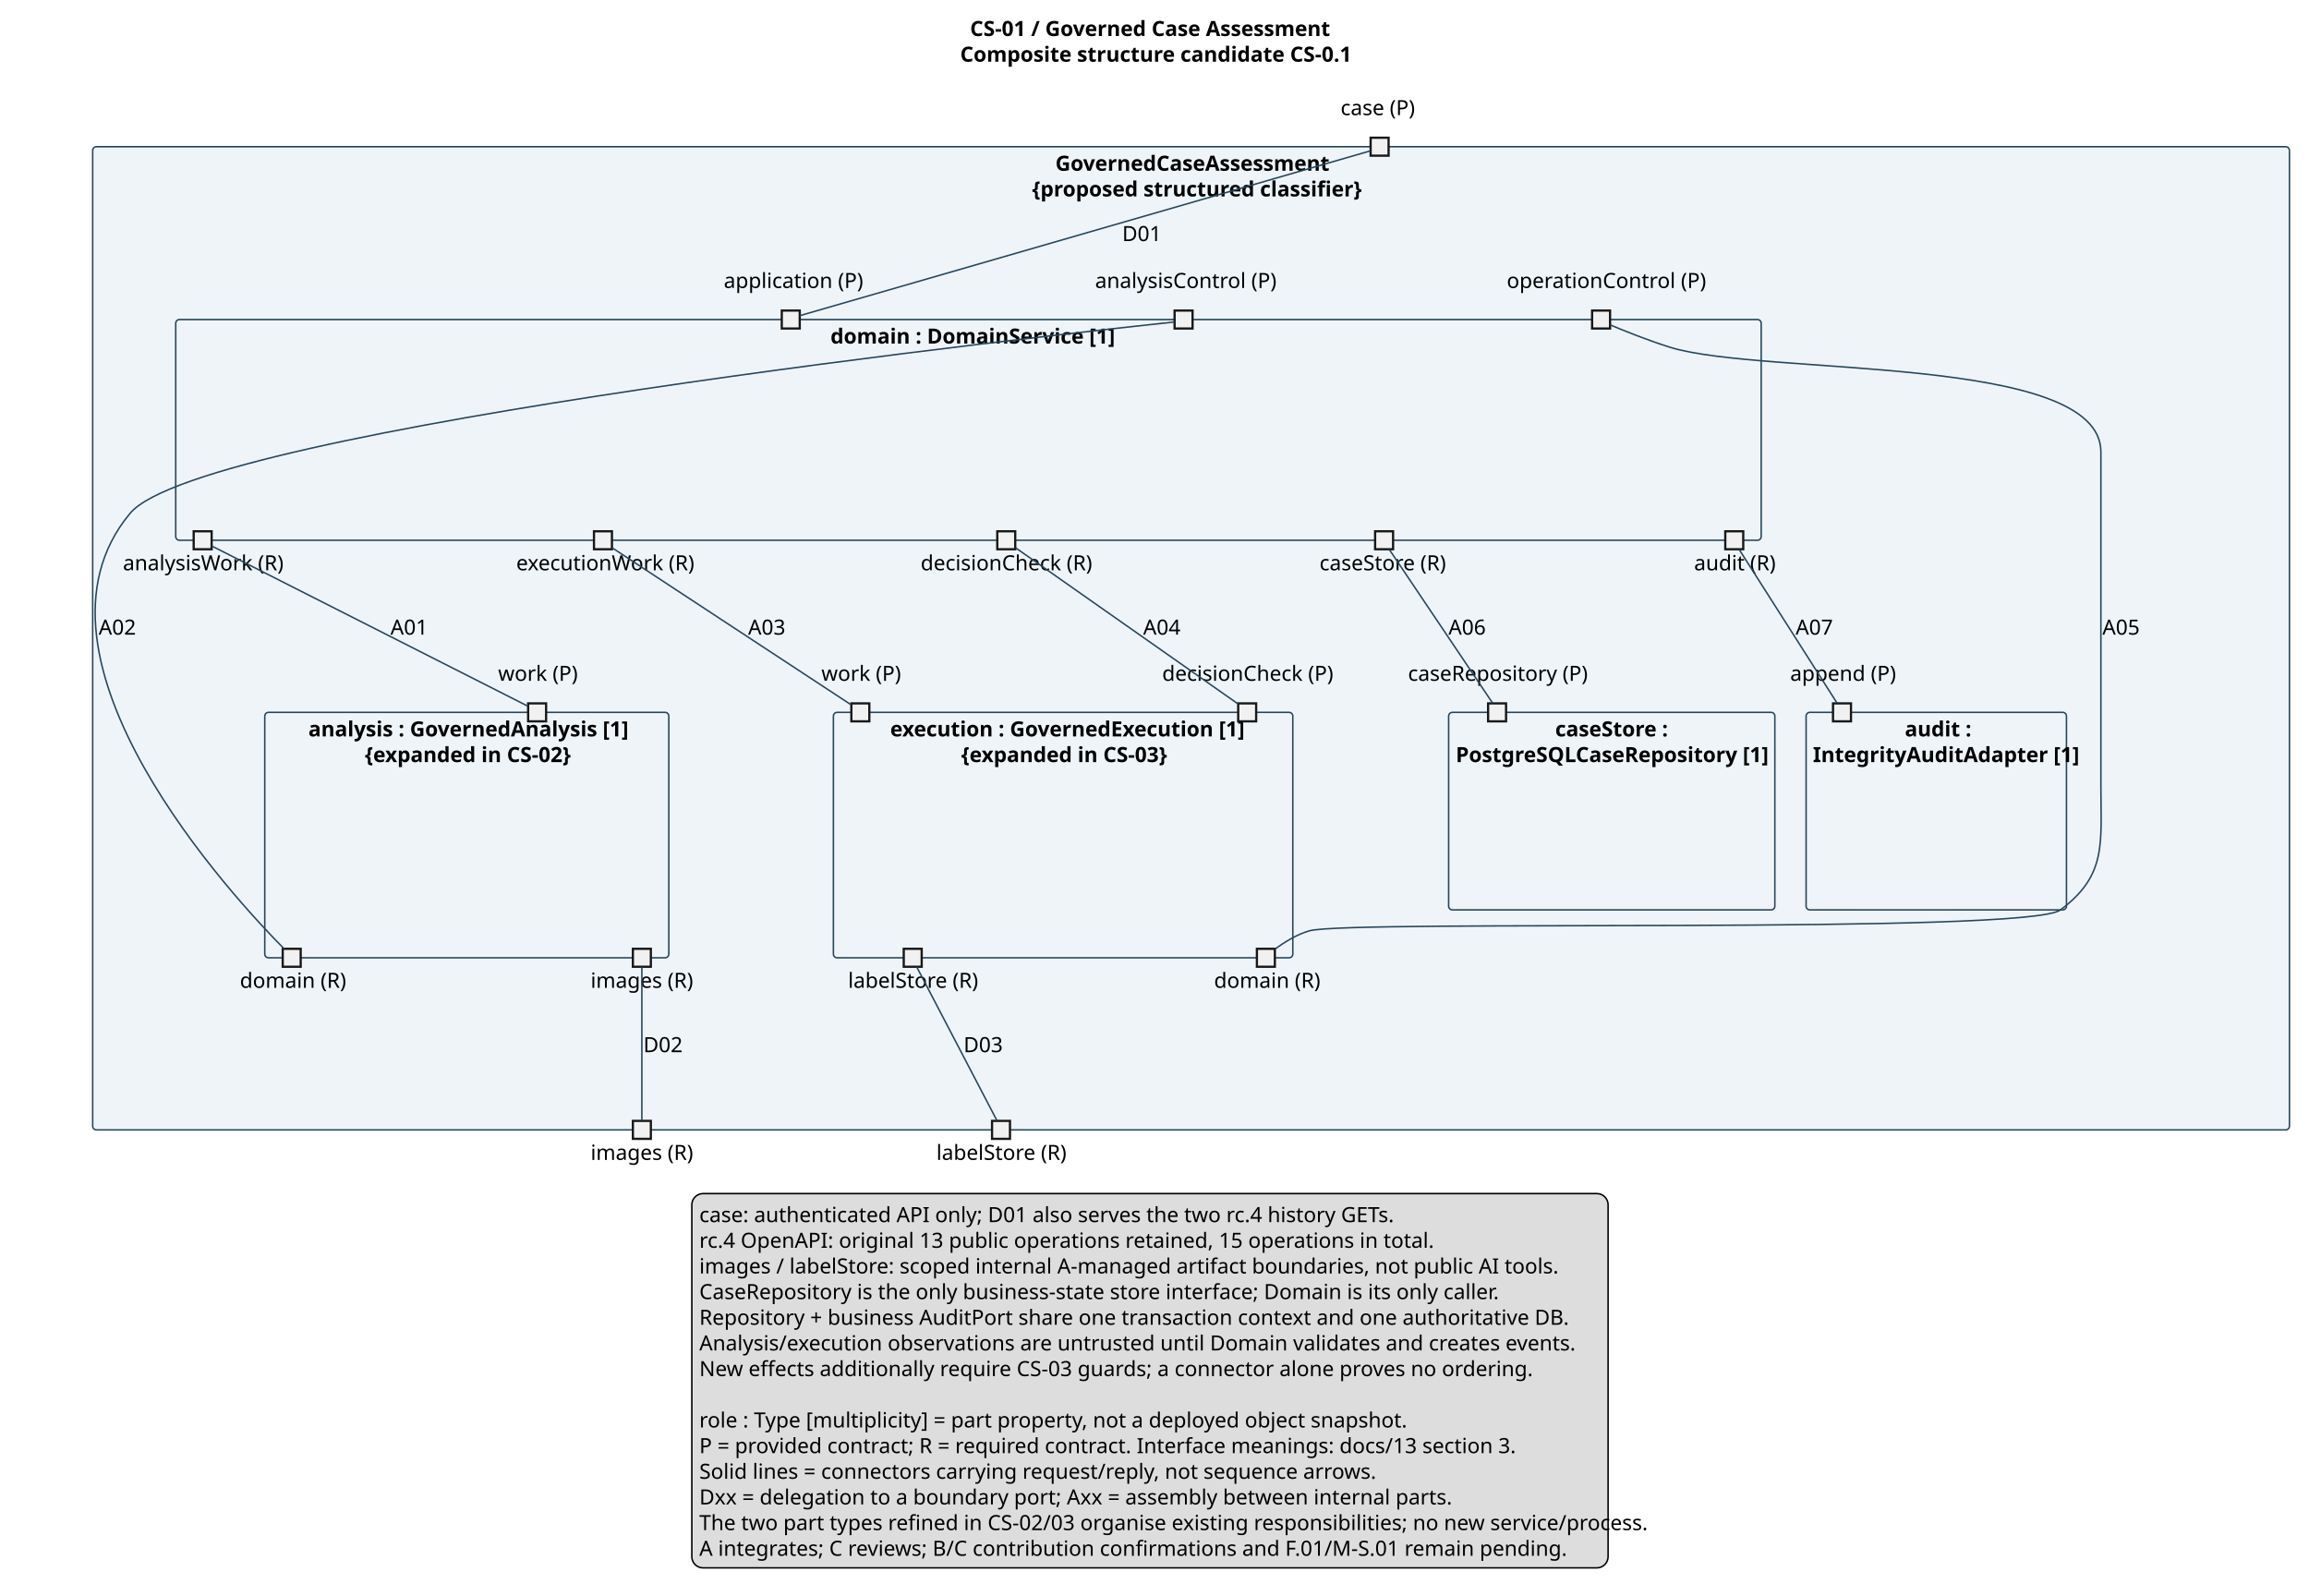
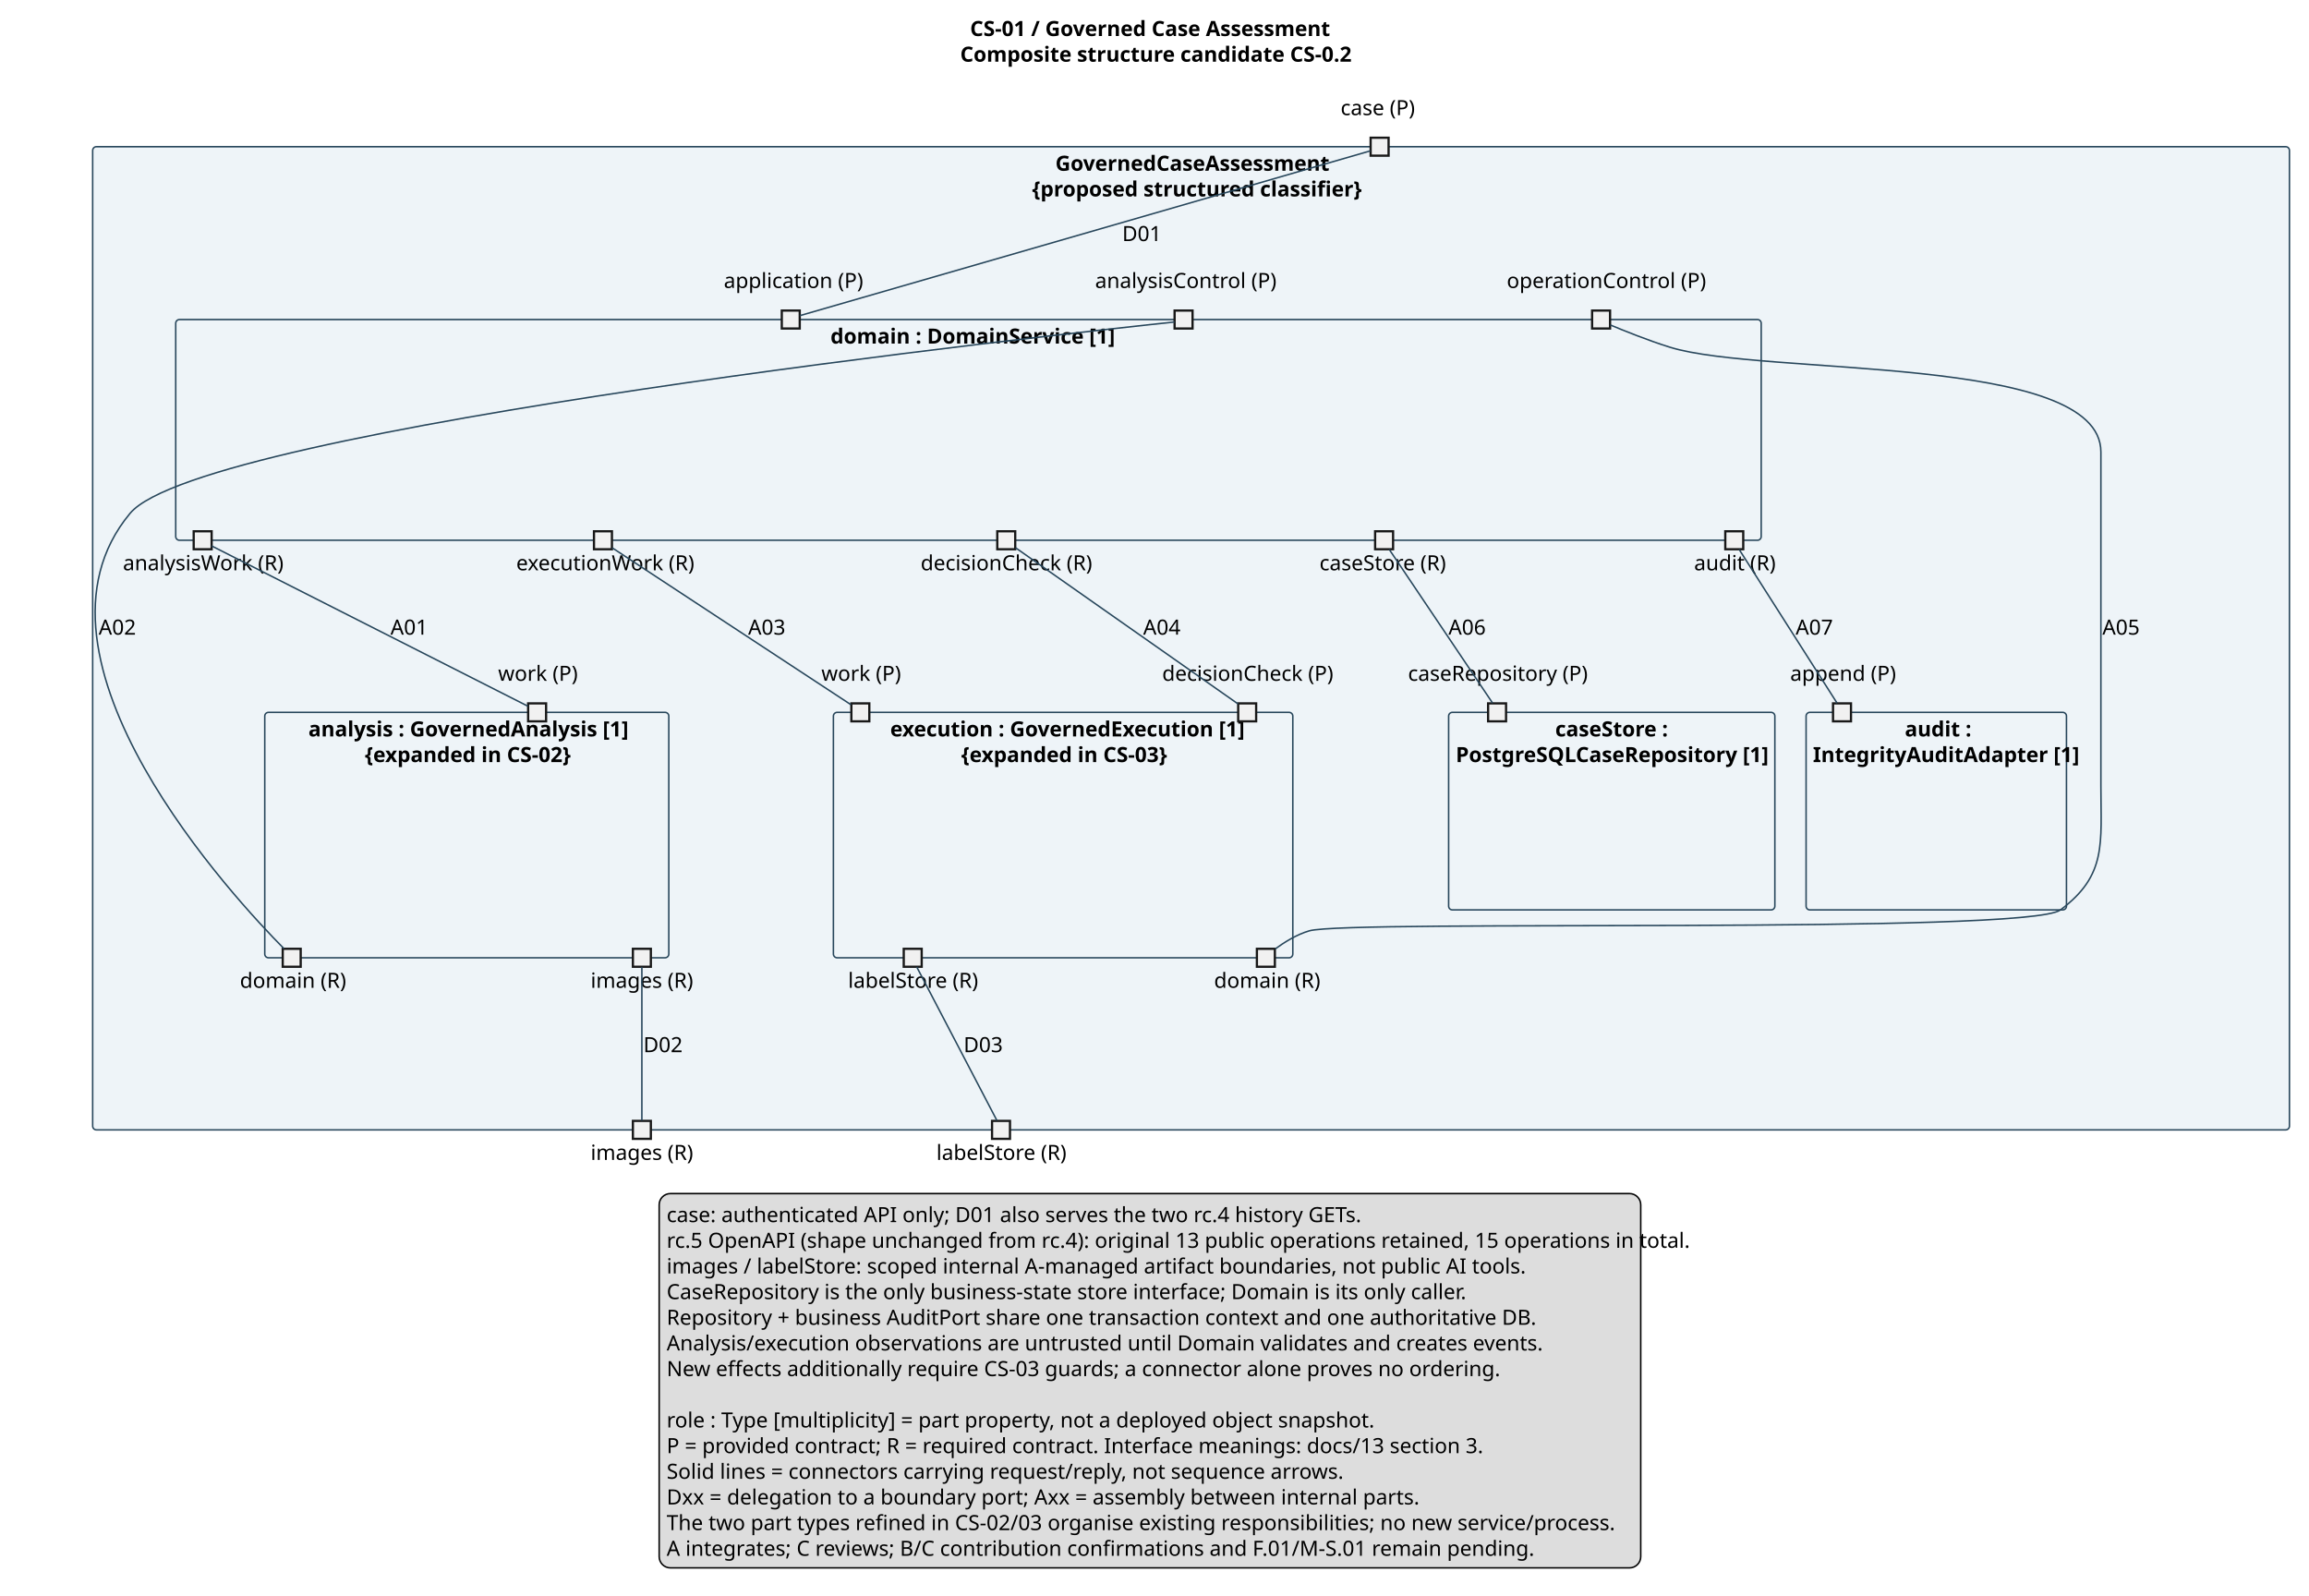
<svg xmlns="http://www.w3.org/2000/svg" version="1.1" data-diagram-type="DESCRIPTION" style="width:1543px;height:1066px;background:#FFFFFF;" width="1543px" height="1066px" viewBox="0 0 1543 1066" zoomAndPan="magnify" preserveAspectRatio="none" contentStyleType="text/css">
  <defs />
  <g font-family="sans-serif" lengthAdjust="spacing">
    <g class="title" data-source-line="1">
      <text x="648.245" y="24.075" fill="#000" font-size="14" textLength="240.44" font-weight="700">CS-01 / Governed Case Assessment</text>
-       <text x="641.658" y="41.227" fill="#000" font-size="14" textLength="253.613" font-weight="700">Composite structure candidate CS-0.1</text>
+       <text x="641.658" y="41.227" fill="#000" font-size="14" textLength="253.613" font-weight="700">Composite structure candidate CS-0.2</text>
    </g>
    <g class="cluster" data-qualified-name="System" id="ent0001" data-source-line="13">
      <rect x="61.93" y="98.03" width="1468" height="657" fill="#EEF4F8" style="stroke:#27465B;stroke-width:1;" rx="2.5" ry="2.5" />
      <text x="705.275" y="114.105" fill="#000" font-size="14" textLength="181.31" font-weight="700">GovernedCaseAssessment</text>
      <text x="689.73" y="131.257" fill="#000" font-size="14" textLength="212.399" font-weight="700">{proposed structured classifier}</text>
    </g>
    <g class="cluster" data-qualified-name="System.Domain" id="ent0005" data-source-line="18">
      <rect x="117.43" y="213.53" width="1059.5" height="147.5" fill="#EEF4F8" style="stroke:#27465B;stroke-width:1;" rx="2.5" ry="2.5" />
      <text x="554.991" y="229.605" fill="#000" font-size="14" textLength="184.379" font-weight="700">domain : DomainService [1]</text>
    </g>
    <g class="cluster" data-qualified-name="System.Analysis" id="ent0014" data-source-line="28">
      <rect x="176.93" y="476.03" width="270" height="164" fill="#EEF4F8" style="stroke:#27465B;stroke-width:1;" rx="2.5" ry="2.5" />
      <text x="206.11" y="492.105" fill="#000" font-size="14" textLength="211.641" font-weight="700">analysis : GovernedAnalysis [1]</text>
      <text x="243.854" y="509.257" fill="#000" font-size="14" textLength="136.151" font-weight="700">{expanded in CS-02}</text>
    </g>
    <g class="cluster" data-qualified-name="System.Execution" id="ent0018" data-source-line="33">
      <rect x="556.93" y="476.03" width="307" height="164" fill="#EEF4F8" style="stroke:#27465B;stroke-width:1;" rx="2.5" ry="2.5" />
      <text x="594.906" y="492.105" fill="#000" font-size="14" textLength="231.048" font-weight="700">execution : GovernedExecution [1]</text>
      <text x="642.354" y="509.257" fill="#000" font-size="14" textLength="136.151" font-weight="700">{expanded in CS-03}</text>
    </g>
    <g class="cluster" data-qualified-name="System.Repo" id="ent0023" data-source-line="39">
      <rect x="968.055" y="476.03" width="218" height="132" fill="#EEF4F8" style="stroke:#27465B;stroke-width:1;" rx="2.5" ry="2.5" />
      <text x="1039.314" y="492.105" fill="#000" font-size="14" textLength="75.482" font-weight="700">caseStore :</text>
      <text x="972.807" y="509.257" fill="#000" font-size="14" textLength="208.496" font-weight="700">PostgreSQLCaseRepository [1]</text>
    </g>
    <g class="cluster" data-qualified-name="System.Audit" id="ent0025" data-source-line="42">
      <rect x="1206.93" y="476.03" width="174" height="132" fill="#EEF4F8" style="stroke:#27465B;stroke-width:1;" rx="2.5" ry="2.5" />
      <text x="1272.933" y="492.105" fill="#000" font-size="14" textLength="41.993" font-weight="700">audit :</text>
      <text x="1211.485" y="509.257" fill="#000" font-size="14" textLength="164.89" font-weight="700">IntegrityAuditAdapter [1]</text>
    </g>
    <g class="entity" data-qualified-name="System.SYS_CASE" id="ent0002" data-source-line="14">
      <text x="895.868" y="76.954" fill="#000" font-size="14" textLength="52.124">case (P)</text>
      <rect x="915.93" y="92.03" width="12" height="12" fill="#F1F1F1" style="stroke:#181818;stroke-width:1.5;" />
    </g>
    <g class="entity" data-qualified-name="System.SYS_IMAGES" id="ent0003" data-source-line="15">
      <text x="394.702" y="775.105" fill="#000" font-size="14" textLength="68.455">images (R)</text>
      <rect x="422.93" y="749.03" width="12" height="12" fill="#F1F1F1" style="stroke:#181818;stroke-width:1.5;" />
    </g>
    <g class="entity" data-qualified-name="System.SYS_LABELS" id="ent0004" data-source-line="16">
      <text x="625.747" y="775.105" fill="#000" font-size="14" textLength="86.365">labelStore (R)</text>
      <rect x="662.93" y="749.03" width="12" height="12" fill="#F1F1F1" style="stroke:#181818;stroke-width:1.5;" />
    </g>
    <g class="entity" data-qualified-name="System.Domain.DOM_APP" id="ent0006" data-source-line="19">
      <text x="483.685" y="192.454" fill="#000" font-size="14" textLength="89.489">application (P)</text>
      <rect x="522.43" y="207.53" width="12" height="12" fill="#F1F1F1" style="stroke:#181818;stroke-width:1.5;" />
    </g>
    <g class="entity" data-qualified-name="System.Domain.DOM_ANALYSIS" id="ent0007" data-source-line="20">
      <text x="731.799" y="192.454" fill="#000" font-size="14" textLength="118.262">analysisControl (P)</text>
      <rect x="784.93" y="207.53" width="12" height="12" fill="#F1F1F1" style="stroke:#181818;stroke-width:1.5;" />
    </g>
    <g class="entity" data-qualified-name="System.Domain.DOM_RESULTS" id="ent0008" data-source-line="21">
      <text x="1006.899" y="192.454" fill="#000" font-size="14" textLength="126.062">operationControl (P)</text>
      <rect x="1063.93" y="207.53" width="12" height="12" fill="#F1F1F1" style="stroke:#181818;stroke-width:1.5;" />
    </g>
    <g class="entity" data-qualified-name="System.Domain.DOM_WORK" id="ent0009" data-source-line="22">
      <text x="82.147" y="381.105" fill="#000" font-size="14" textLength="106.565">analysisWork (R)</text>
      <rect x="129.43" y="355.03" width="12" height="12" fill="#F1F1F1" style="stroke:#181818;stroke-width:1.5;" />
    </g>
    <g class="entity" data-qualified-name="System.Domain.DOM_EXEC" id="ent0010" data-source-line="23">
      <text x="344.972" y="381.105" fill="#000" font-size="14" textLength="115.917">executionWork (R)</text>
      <rect x="396.93" y="355.03" width="12" height="12" fill="#F1F1F1" style="stroke:#181818;stroke-width:1.5;" />
    </g>
    <g class="entity" data-qualified-name="System.Domain.DOM_GUARD" id="ent0011" data-source-line="24">
      <text x="615.244" y="381.105" fill="#000" font-size="14" textLength="114.372">decisionCheck (R)</text>
      <rect x="666.43" y="355.03" width="12" height="12" fill="#F1F1F1" style="stroke:#181818;stroke-width:1.5;" />
    </g>
    <g class="entity" data-qualified-name="System.Domain.DOM_STORE" id="ent0012" data-source-line="25">
      <text x="881.751" y="381.105" fill="#000" font-size="14" textLength="86.358">caseStore (R)</text>
      <rect x="918.93" y="355.03" width="12" height="12" fill="#F1F1F1" style="stroke:#181818;stroke-width:1.5;" />
    </g>
    <g class="entity" data-qualified-name="System.Domain.DOM_AUDIT" id="ent0013" data-source-line="26">
      <text x="1132.089" y="381.105" fill="#000" font-size="14" textLength="53.683">audit (R)</text>
      <rect x="1152.93" y="355.03" width="12" height="12" fill="#F1F1F1" style="stroke:#181818;stroke-width:1.5;" />
    </g>
    <g class="entity" data-qualified-name="System.Analysis.AN_WORK" id="ent0015" data-source-line="29">
      <text x="332.875" y="454.954" fill="#000" font-size="14" textLength="52.11">work (P)</text>
      <rect x="352.93" y="470.03" width="12" height="12" fill="#F1F1F1" style="stroke:#181818;stroke-width:1.5;" />
    </g>
    <g class="entity" data-qualified-name="System.Analysis.AN_DOMAIN" id="ent0016" data-source-line="30">
      <text x="160.309" y="660.105" fill="#000" font-size="14" textLength="69.241">domain (R)</text>
      <rect x="188.93" y="634.03" width="12" height="12" fill="#F1F1F1" style="stroke:#181818;stroke-width:1.5;" />
    </g>
    <g class="entity" data-qualified-name="System.Analysis.AN_IMAGES" id="ent0017" data-source-line="31">
      <text x="394.702" y="660.105" fill="#000" font-size="14" textLength="68.455">images (R)</text>
      <rect x="422.93" y="634.03" width="12" height="12" fill="#F1F1F1" style="stroke:#181818;stroke-width:1.5;" />
    </g>
    <g class="entity" data-qualified-name="System.Execution.EX_WORK" id="ent0019" data-source-line="34">
      <text x="548.875" y="454.954" fill="#000" font-size="14" textLength="52.11">work (P)</text>
      <rect x="568.93" y="470.03" width="12" height="12" fill="#F1F1F1" style="stroke:#181818;stroke-width:1.5;" />
    </g>
    <g class="entity" data-qualified-name="System.Execution.EX_GUARD" id="ent0020" data-source-line="35">
      <text x="776.63" y="454.954" fill="#000" font-size="14" textLength="113.6">decisionCheck (P)</text>
      <rect x="827.43" y="470.03" width="12" height="12" fill="#F1F1F1" style="stroke:#181818;stroke-width:1.5;" />
    </g>
    <g class="entity" data-qualified-name="System.Execution.EX_DOMAIN" id="ent0021" data-source-line="36">
      <text x="811.309" y="660.105" fill="#000" font-size="14" textLength="69.241">domain (R)</text>
      <rect x="839.93" y="634.03" width="12" height="12" fill="#F1F1F1" style="stroke:#181818;stroke-width:1.5;" />
    </g>
    <g class="entity" data-qualified-name="System.Execution.EX_LABELS" id="ent0022" data-source-line="37">
      <text x="566.747" y="660.105" fill="#000" font-size="14" textLength="86.365">labelStore (R)</text>
      <rect x="603.93" y="634.03" width="12" height="12" fill="#F1F1F1" style="stroke:#181818;stroke-width:1.5;" />
    </g>
    <g class="entity" data-qualified-name="System.Repo.REPO_CASE" id="ent0024" data-source-line="40">
      <text x="940.909" y="454.954" fill="#000" font-size="14" textLength="119.041">caseRepository (P)</text>
      <rect x="994.43" y="470.03" width="12" height="12" fill="#F1F1F1" style="stroke:#181818;stroke-width:1.5;" />
    </g>
    <g class="entity" data-qualified-name="System.Audit.AUD_APPEND" id="ent0026" data-source-line="43">
      <text x="1196.296" y="454.954" fill="#000" font-size="14" textLength="69.269">append (P)</text>
      <rect x="1224.93" y="470.03" width="12" height="12" fill="#F1F1F1" style="stroke:#181818;stroke-width:1.5;" />
    </g>
    <g class="link" data-entity-1="ent0002" data-entity-2="ent0006" id="lnk27" data-source-line="47" data-link-type="association">
      <path d="M915.76,100.81 C869.57,114.15 578.58,198.19 534.52,210.92" style="stroke:#27465B;stroke-width:1;" fill="none" id="SYS_CASE-DOM_APP" />
      <text x="749.93" y="161.105" fill="#000" font-size="14" textLength="25.683">D01</text>
    </g>
    <g class="link" data-entity-1="ent0017" data-entity-2="ent0003" id="lnk28" data-source-line="48" data-link-type="association">
      <path d="M428.93,646.18 C428.93,665 428.93,729.98 428.93,748.85" style="stroke:#27465B;stroke-width:1;" fill="none" id="AN_IMAGES-SYS_IMAGES" />
      <text x="429.93" y="703.105" fill="#000" font-size="14" textLength="25.683">D02</text>
    </g>
    <g class="link" data-entity-1="ent0022" data-entity-2="ent0004" id="lnk29" data-source-line="49" data-link-type="association">
      <path d="M612.62,646.18 C622.45,665 656.37,729.98 666.23,748.85" style="stroke:#27465B;stroke-width:1;" fill="none" id="EX_LABELS-SYS_LABELS" />
      <text x="643.93" y="703.105" fill="#000" font-size="14" textLength="25.683">D03</text>
    </g>
    <g class="link" data-entity-1="ent0009" data-entity-2="ent0015" id="lnk30" data-source-line="50" data-link-type="association">
      <path d="M141.44,364.82 C172.03,380.32 320.65,455.63 352.79,471.92" style="stroke:#27465B;stroke-width:1;" fill="none" id="DOM_WORK-AN_WORK" />
      <text x="260.93" y="424.105" fill="#000" font-size="14" textLength="24.91">A01</text>
    </g>
    <g class="link" data-entity-1="ent0016" data-entity-2="ent0007" id="lnk31" data-source-line="51" data-link-type="association">
      <path d="M189.73,633.89 C159.06,602.99 6,440.07 86.93,343.03 C134.97,285.42 718.88,222.15 784.87,215.17" style="stroke:#27465B;stroke-width:1;" fill="none" id="AN_DOMAIN-DOM_ANALYSIS" />
      <text x="65.93" y="424.105" fill="#000" font-size="14" textLength="24.91">A02</text>
    </g>
    <g class="link" data-entity-1="ent0010" data-entity-2="ent0019" id="lnk32" data-source-line="52" data-link-type="association">
      <path d="M409.05,366.05 C435.74,383.59 541.8,453.27 568.7,470.94" style="stroke:#27465B;stroke-width:1;" fill="none" id="DOM_EXEC-EX_WORK" />
      <text x="499.93" y="424.105" fill="#000" font-size="14" textLength="24.91">A03</text>
    </g>
    <g class="link" data-entity-1="ent0011" data-entity-2="ent0020" id="lnk33" data-source-line="53" data-link-type="association">
      <path d="M678.66,366.05 C703.42,383.43 801.15,452.02 827.41,470.45" style="stroke:#27465B;stroke-width:1;" fill="none" id="DOM_GUARD-EX_GUARD" />
      <text x="763.93" y="424.105" fill="#000" font-size="14" textLength="24.91">A04</text>
    </g>
    <g class="link" data-entity-1="ent0021" data-entity-2="ent0008" id="lnk34" data-source-line="54" data-link-type="association">
      <path d="M852.18,634.1 C857.78,630.01 866.4,624.47 874.93,622.03 C901.75,614.35 1354.59,624.74 1376.93,608.03 C1408,584.8 1403.93,563.82 1403.93,525.03 C1403.93,302.03 1403.93,302.03 1403.93,302.03 C1403.93,236.17 1178.83,251.56 1115.93,232.03 C1101.4,227.52 1084.84,220.82 1076.09,217.16" style="stroke:#27465B;stroke-width:1;" fill="none" id="EX_DOMAIN-DOM_RESULTS" />
      <text x="1404.93" y="424.105" fill="#000" font-size="14" textLength="24.91">A05</text>
    </g>
    <g class="link" data-entity-1="ent0012" data-entity-2="ent0024" id="lnk35" data-source-line="55" data-link-type="association">
      <path d="M928.39,367.18 C941.05,386 984.75,450.98 997.45,469.85" style="stroke:#27465B;stroke-width:1;" fill="none" id="DOM_STORE-REPO_CASE" />
      <text x="967.93" y="424.105" fill="#000" font-size="14" textLength="24.91">A06</text>
    </g>
    <g class="link" data-entity-1="ent0013" data-entity-2="ent0026" id="lnk36" data-source-line="56" data-link-type="association">
      <path d="M1162.21,367.18 C1174.21,386 1215.6,450.98 1227.63,469.85" style="stroke:#27465B;stroke-width:1;" fill="none" id="DOM_AUDIT-AUD_APPEND" />
      <text x="1199.93" y="424.105" fill="#000" font-size="14" textLength="24.91">A07</text>
    </g>
    <g class="legend" data-source-line="58">
-       <rect x="462.315" y="797.605" width="612.301" height="250.119" fill="#DDD" style="stroke:#000;stroke-width:1;" rx="7.5" ry="7.5" />
-       <text x="467.315" y="816.681" fill="#000" font-size="14" textLength="450.543">case: authenticated API only; D01 also serves the two rc.4 history GETs.</text>
-       <text x="467.315" y="833.832" fill="#000" font-size="14" textLength="462.287">rc.4 OpenAPI: original 13 public operations retained, 15 operations in total.</text>
-       <text x="467.315" y="850.983" fill="#000" font-size="14" textLength="540.087">images / labelStore: scoped internal A-managed artifact boundaries, not public AI tools.</text>
-       <text x="467.315" y="868.135" fill="#000" font-size="14" textLength="511.998">CaseRepository is the only business-state store interface; Domain is its only caller.</text>
-       <text x="467.315" y="885.286" fill="#000" font-size="14" textLength="549.042">Repository + business AuditPort share one transaction context and one authoritative DB.</text>
-       <text x="467.315" y="902.438" fill="#000" font-size="14" textLength="552.528">Analysis/execution observations are untrusted until Domain validates and creates events.</text>
-       <text x="467.315" y="919.589" fill="#000" font-size="14" textLength="528.411">New effects additionally require CS-03 guards; a connector alone proves no ordering.</text>
-       <text x="467.315" y="936.74" fill="#000" font-size="14"> </text>
-       <text x="467.315" y="953.892" fill="#000" font-size="14" textLength="443.181">role : Type [multiplicity] = part property, not a deployed object snapshot.</text>
-       <text x="467.315" y="971.043" fill="#000" font-size="14" textLength="519.06">P = provided contract; R = required contract. Interface meanings: docs/13 section 3.</text>
-       <text x="467.315" y="988.194" fill="#000" font-size="14" textLength="428.388">Solid lines = connectors carrying request/reply, not sequence arrows.</text>
-       <text x="467.315" y="1005.346" fill="#000" font-size="14" textLength="473.936">Dxx = delegation to a boundary port; Axx = assembly between internal parts.</text>
-       <text x="467.315" y="1022.497" fill="#000" font-size="14" textLength="602.301">The two part types refined in CS-02/03 organise existing responsibilities; no new service/process.</text>
-       <text x="467.315" y="1039.648" fill="#000" font-size="14" textLength="550.929">A integrates; C reviews; B/C contribution confirmations and F.01/M-S.01 remain pending.</text>
+       <rect x="440.494" y="797.605" width="655.941" height="250.119" fill="#DDD" style="stroke:#000;stroke-width:1;" rx="7.5" ry="7.5" />
+       <text x="445.494" y="816.681" fill="#000" font-size="14" textLength="450.543">case: authenticated API only; D01 also serves the two rc.4 history GETs.</text>
+       <text x="445.494" y="833.832" fill="#000" font-size="14" textLength="645.941">rc.5 OpenAPI (shape unchanged from rc.4): original 13 public operations retained, 15 operations in total.</text>
+       <text x="445.494" y="850.983" fill="#000" font-size="14" textLength="540.087">images / labelStore: scoped internal A-managed artifact boundaries, not public AI tools.</text>
+       <text x="445.494" y="868.135" fill="#000" font-size="14" textLength="511.998">CaseRepository is the only business-state store interface; Domain is its only caller.</text>
+       <text x="445.494" y="885.286" fill="#000" font-size="14" textLength="549.042">Repository + business AuditPort share one transaction context and one authoritative DB.</text>
+       <text x="445.494" y="902.438" fill="#000" font-size="14" textLength="552.528">Analysis/execution observations are untrusted until Domain validates and creates events.</text>
+       <text x="445.494" y="919.589" fill="#000" font-size="14" textLength="528.411">New effects additionally require CS-03 guards; a connector alone proves no ordering.</text>
+       <text x="445.494" y="936.74" fill="#000" font-size="14"> </text>
+       <text x="445.494" y="953.892" fill="#000" font-size="14" textLength="443.181">role : Type [multiplicity] = part property, not a deployed object snapshot.</text>
+       <text x="445.494" y="971.043" fill="#000" font-size="14" textLength="519.06">P = provided contract; R = required contract. Interface meanings: docs/13 section 3.</text>
+       <text x="445.494" y="988.194" fill="#000" font-size="14" textLength="428.388">Solid lines = connectors carrying request/reply, not sequence arrows.</text>
+       <text x="445.494" y="1005.346" fill="#000" font-size="14" textLength="473.936">Dxx = delegation to a boundary port; Axx = assembly between internal parts.</text>
+       <text x="445.494" y="1022.497" fill="#000" font-size="14" textLength="602.301">The two part types refined in CS-02/03 organise existing responsibilities; no new service/process.</text>
+       <text x="445.494" y="1039.648" fill="#000" font-size="14" textLength="550.929">A integrates; C reviews; B/C contribution confirmations and F.01/M-S.01 remain pending.</text>
    </g>
  </g>
</svg>
